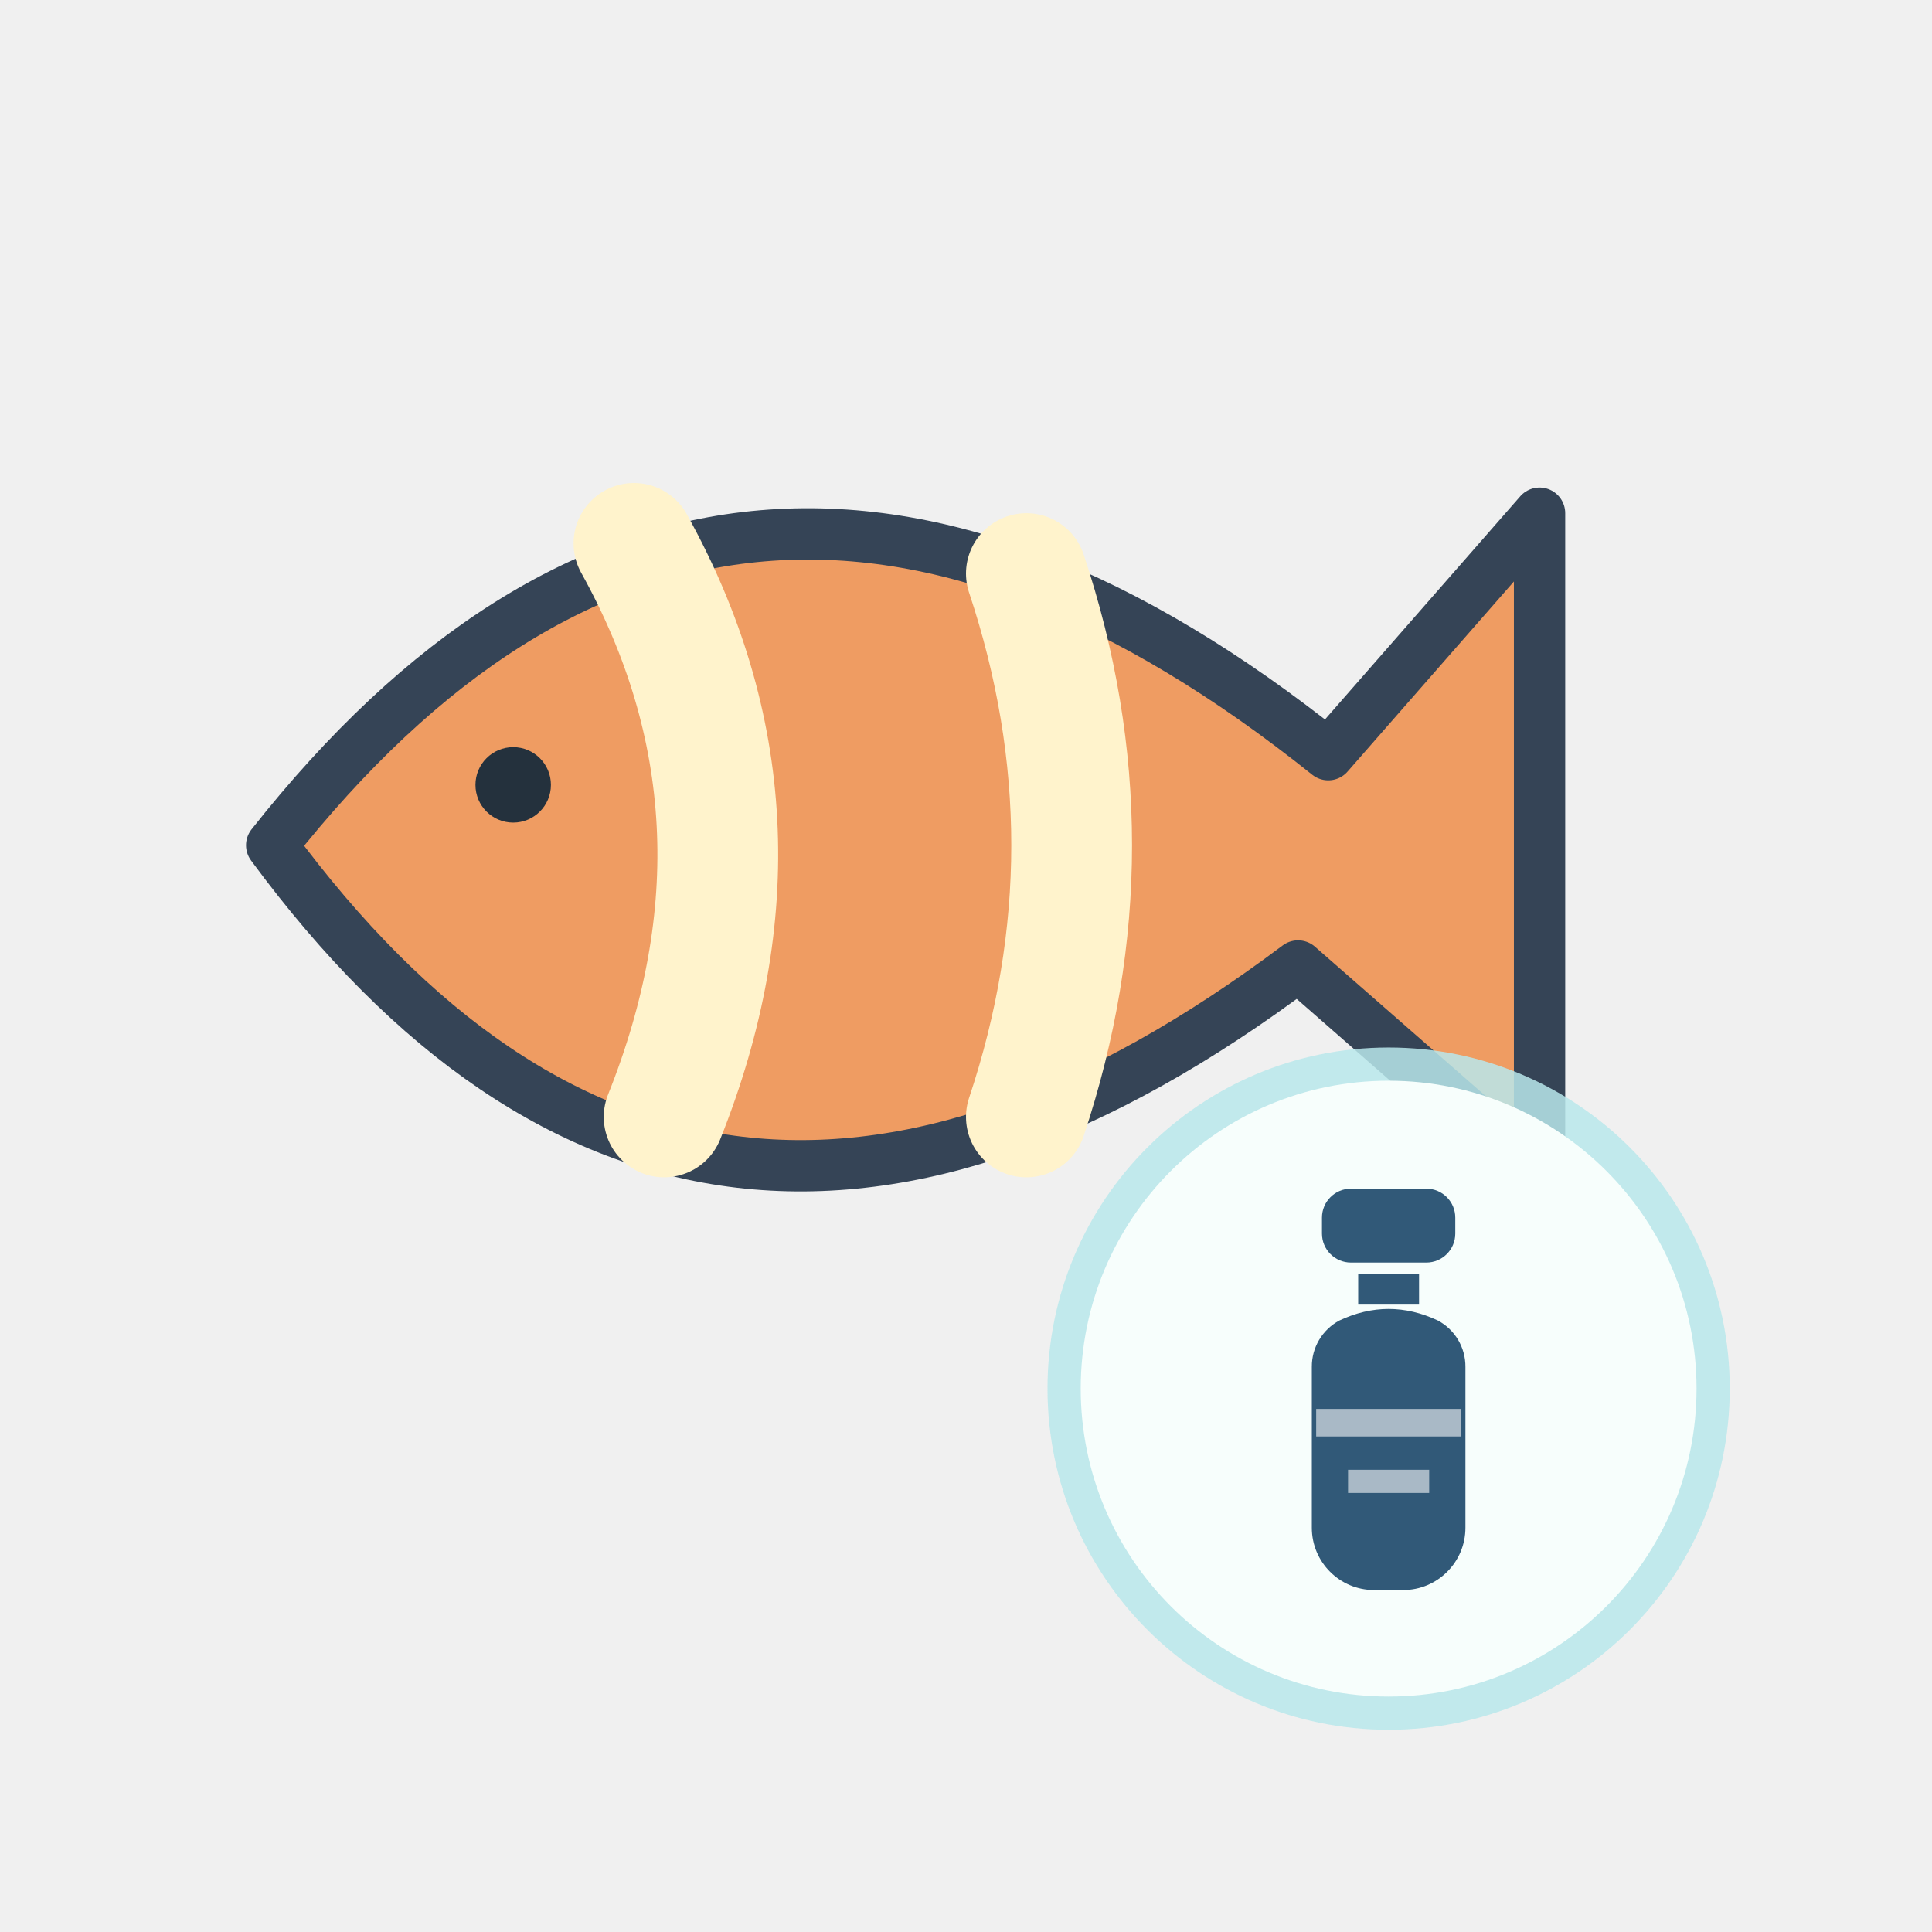
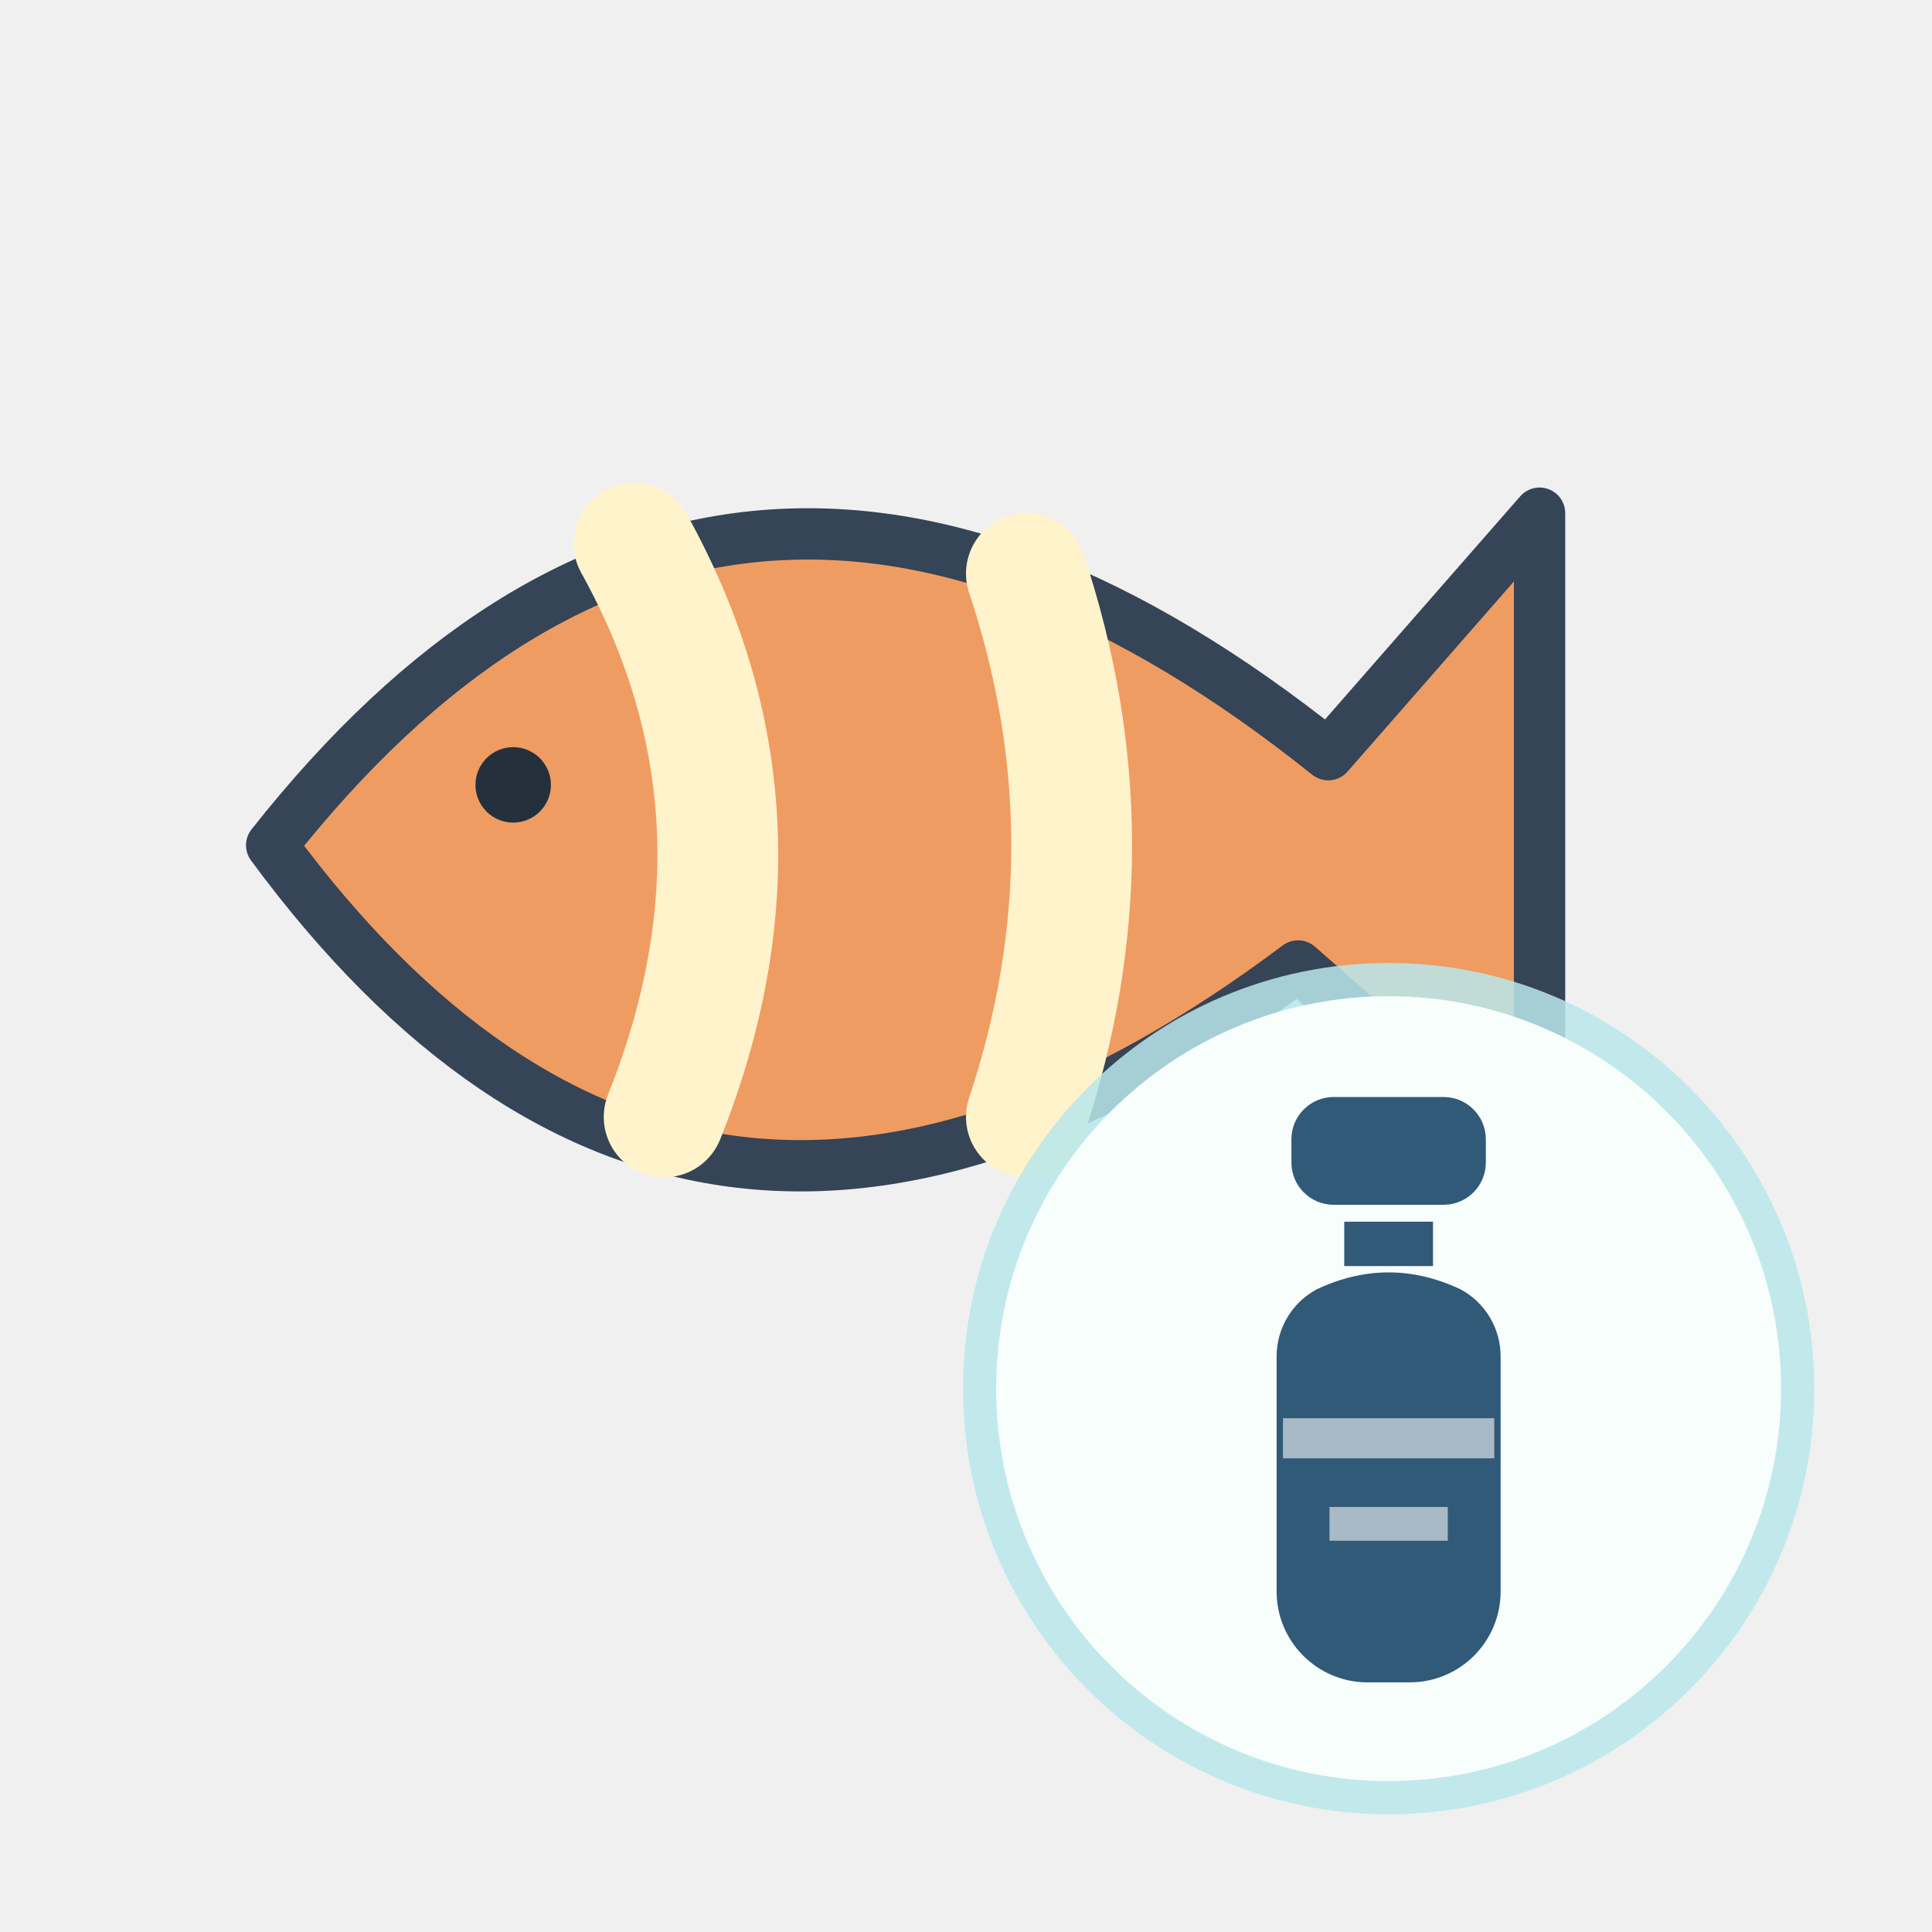
<svg xmlns="http://www.w3.org/2000/svg" viewBox="0 0 64 64" width="64" height="64" role="img" aria-label="clownfish — milk">
  <defs>
    <linearGradient id="d-ocean-milk" x1="0" y1="0" x2="0.62" y2="1">
      <stop offset="0" stop-color="#E5FBF8" />
      <stop offset="1" stop-color="#B9E7EB" />
    </linearGradient>
  </defs>
  <g stroke="#354456" stroke-width="1.7" stroke-linejoin="round" stroke-linecap="round">
    <path d="M9 28Q24 9 44 25L51 17V39L43 32Q23 47 9 28Z" fill="#EF9C62" />
    <path d="M21 18Q26 27 22 37M34 19Q37 28 34 37" fill="none" stroke="#FFF3CC" stroke-width="4" />
    <circle cx="17" cy="26" r="1.25" fill="#24313d" stroke="none" />
  </g>
-   <circle cx="46" cy="46" r="11.3" fill="#B9E7EB" fill-opacity=".85" />
-   <circle cx="46" cy="46" r="10.2" fill="#F7FEFC" />
-   <g transform="translate(38.32 38.32) scale(0.48)">
+   <circle cx="46" cy="46" r="14.1" fill="#B9E7EB" fill-opacity=".85" />
+   <circle cx="46" cy="46" r="13" fill="#F7FEFC" />
+   <g transform="translate(34.8 34.8) scale(0.7)">
    <path d="M13.4 2.2h5.2a2 2 0 0 1 2 2v1.1a2 2 0 0 1-2 2h-5.2a2 2 0 0 1-2-2V4.2a2 2 0 0 1 2-2Z" fill="#315978" />
    <path d="M13.9 8.1h4.2v2.1h-4.2z" fill="#315978" />
    <path d="M12.6 11.3q3.4-1.6 6.8 0a3.6 3.6 0 0 1 1.9 3.2v11.1a4.3 4.3 0 0 1-4.3 4.3h-2a4.3 4.3 0 0 1-4.3-4.3V14.5a3.6 3.6 0 0 1 1.9-3.2Z" fill="#315978" />
    <path d="M11 17.4h10v1.9H11zM13.2 21.6h5.6v1.6h-5.6z" fill="#fff" fill-opacity=".58" />
  </g>
</svg>
